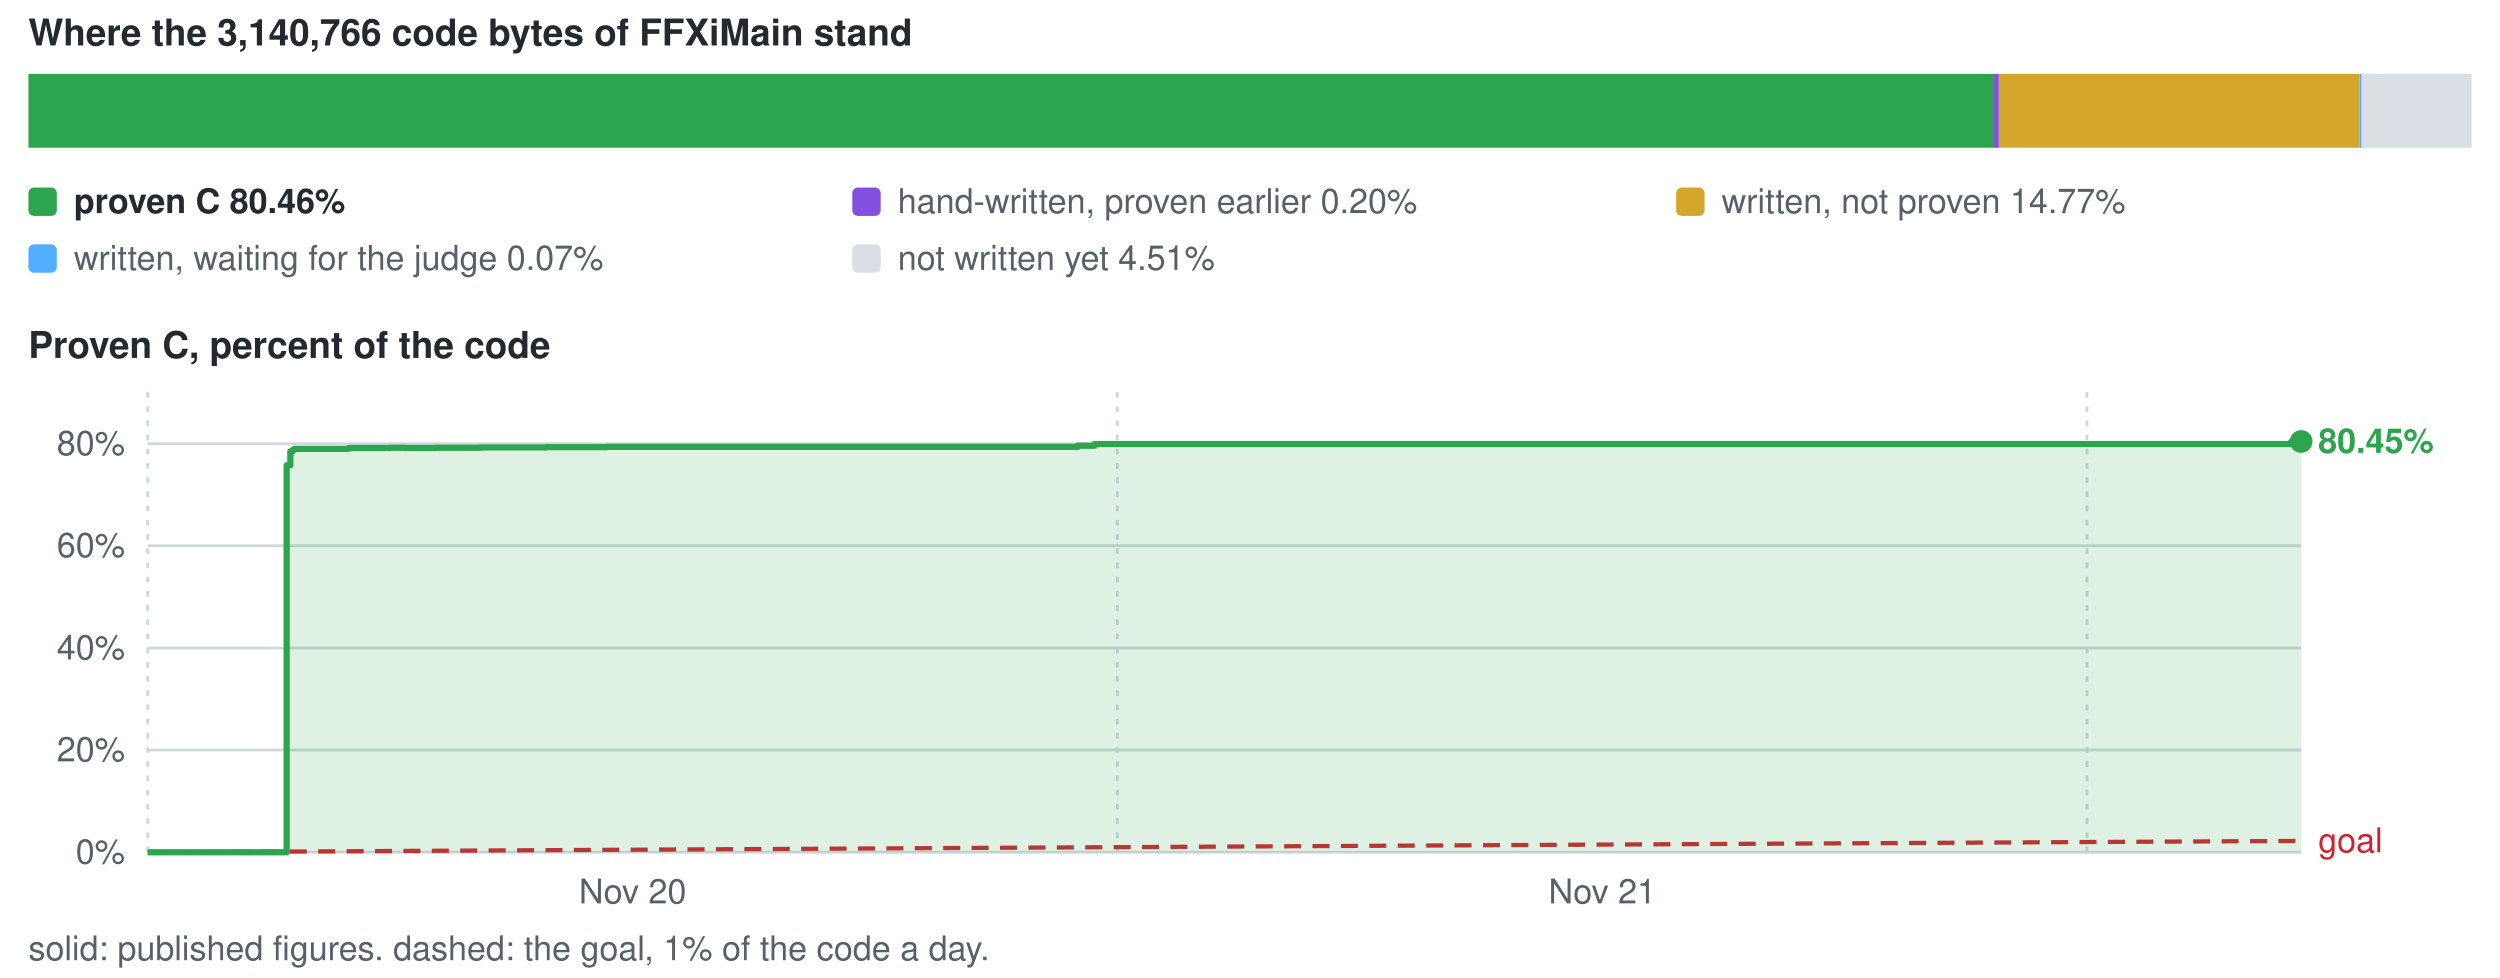
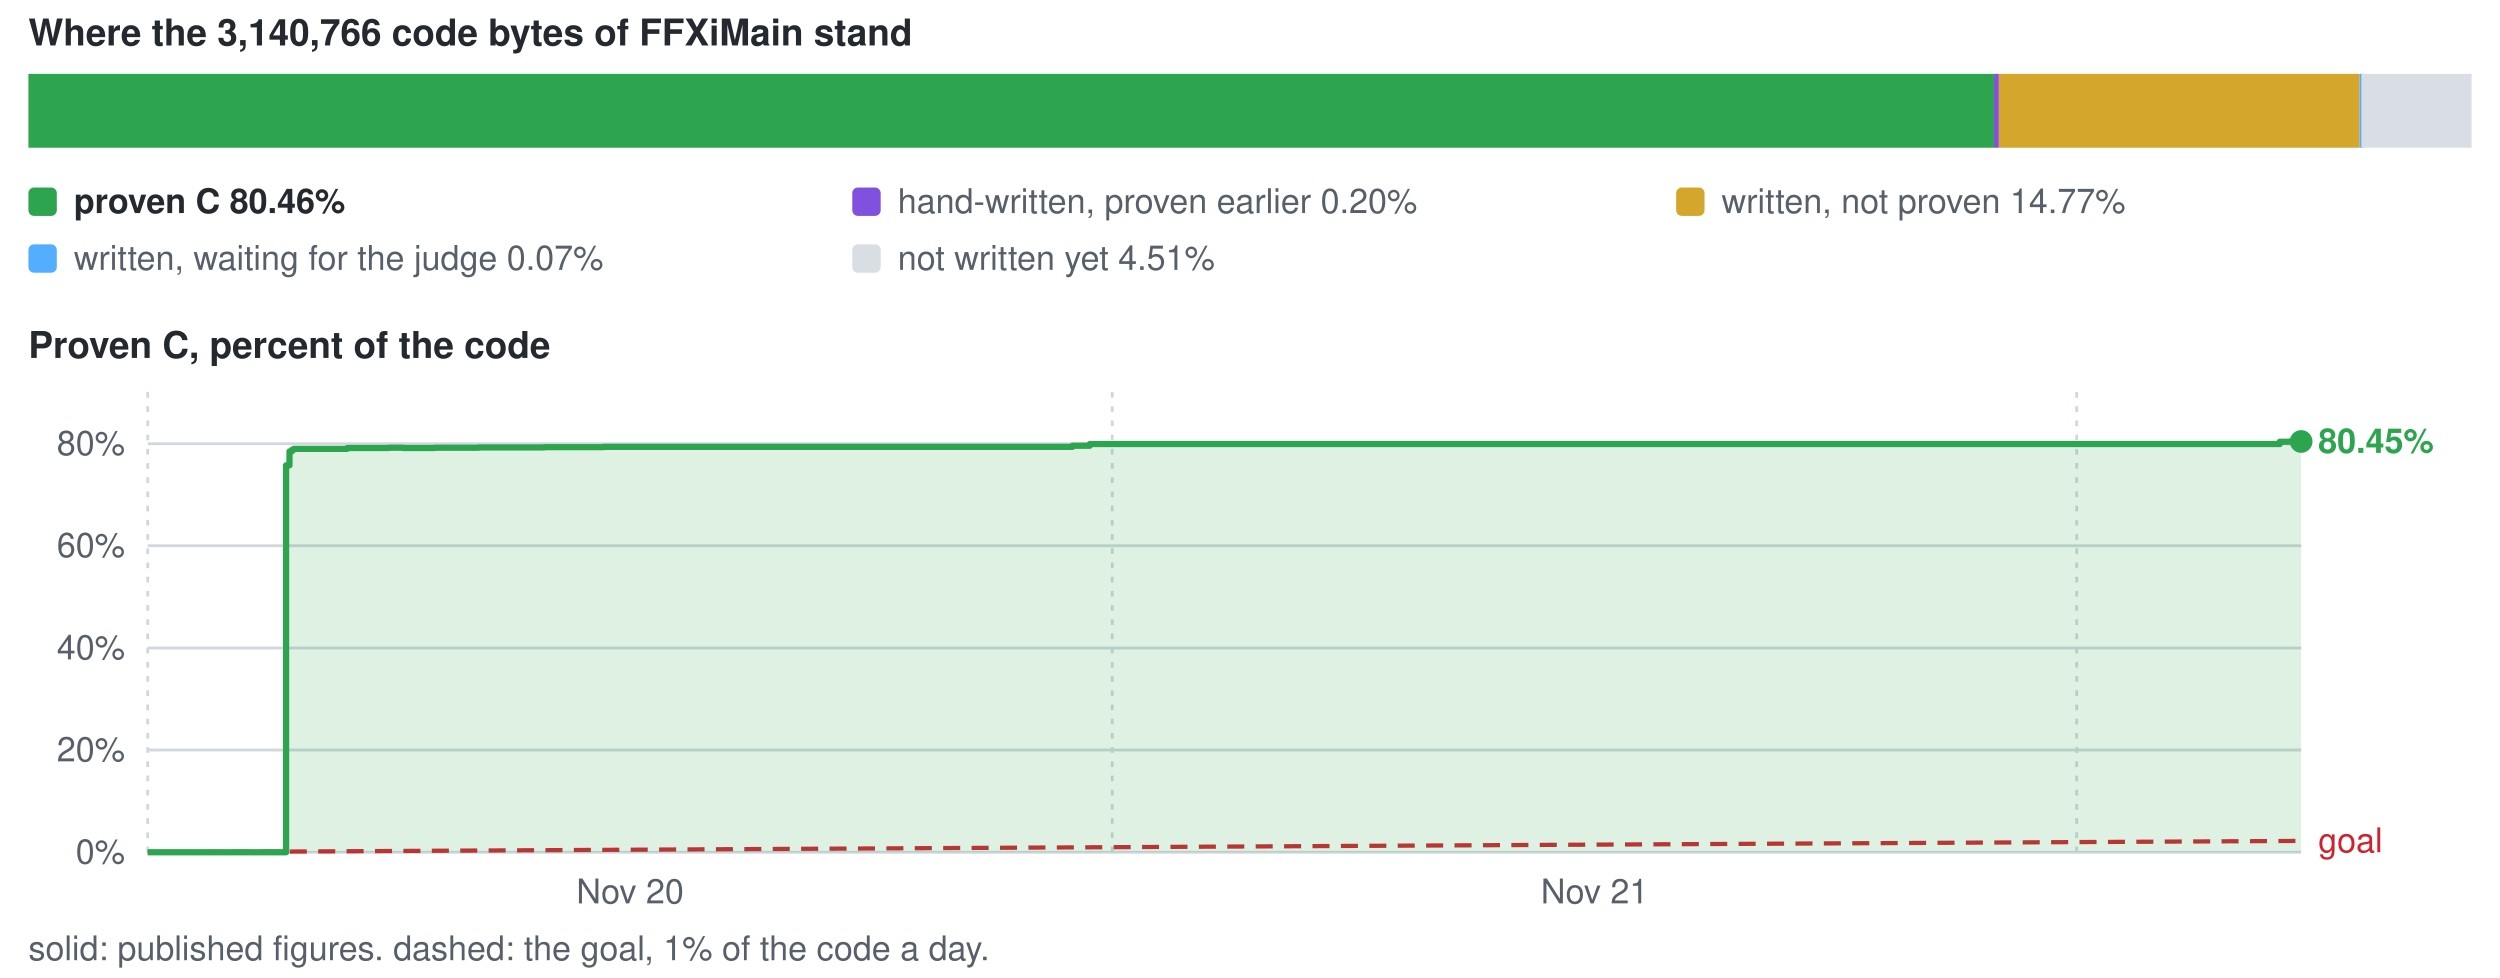
<svg xmlns="http://www.w3.org/2000/svg" viewBox="0 0 880 344" width="880" height="344" role="img" aria-label="conversion progress">
  <style>text{font-family:-apple-system,BlinkMacSystemFont,'Segoe UI',Helvetica,Arial,sans-serif;font-size:12px;fill:#57606a}.s{fill:#24292f;font-weight:600}.b{font-size:13px}</style>
  <text x="10" y="16" class="s b">Where the 3,140,766 code bytes of FFXiMain stand</text>
  <rect x="10.0" y="26" width="691.9" height="26" fill="#2da44e" />
  <rect x="701.9" y="26" width="1.7" height="26" fill="#8250df" />
  <rect x="703.6" y="26" width="127.0" height="26" fill="#d4a72c" />
  <rect x="830.6" y="26" width="1.5" height="26" fill="#54aeff" />
  <rect x="831.2" y="26" width="38.8" height="26" fill="#d8dee4" />
  <rect x="10" y="66" width="10" height="10" rx="2" fill="#2da44e" />
  <text x="26" y="75" class="s">proven C 80.46%</text>
  <rect x="300" y="66" width="10" height="10" rx="2" fill="#8250df" />
  <text x="316" y="75">hand-written, proven earlier 0.20%</text>
  <rect x="590" y="66" width="10" height="10" rx="2" fill="#d4a72c" />
  <text x="606" y="75">written, not proven 14.77%</text>
  <rect x="10" y="86" width="10" height="10" rx="2" fill="#54aeff" />
  <text x="26" y="95">written, waiting for the judge 0.07%</text>
  <rect x="300" y="86" width="10" height="10" rx="2" fill="#d8dee4" />
  <text x="316" y="95">not written yet 4.51%</text>
  <text x="10" y="126" class="s b">Proven C, percent of the code</text>
  <line x1="52" y1="300.0" x2="810" y2="300.0" stroke="#d0d7de" stroke-width="1" />
  <text x="44" y="304.0" text-anchor="end">0%</text>
  <line x1="52" y1="264.0" x2="810" y2="264.0" stroke="#d0d7de" stroke-width="1" />
  <text x="44" y="268.0" text-anchor="end">20%</text>
  <line x1="52" y1="228.1" x2="810" y2="228.1" stroke="#d0d7de" stroke-width="1" />
  <text x="44" y="232.1" text-anchor="end">40%</text>
  <line x1="52" y1="192.1" x2="810" y2="192.1" stroke="#d0d7de" stroke-width="1" />
  <text x="44" y="196.1" text-anchor="end">60%</text>
  <line x1="52" y1="156.2" x2="810" y2="156.2" stroke="#d0d7de" stroke-width="1" />
  <text x="44" y="160.2" text-anchor="end">80%</text>
  <line x1="52.0" y1="138" x2="52.0" y2="300" stroke="#d0d7de" stroke-width="1" stroke-dasharray="2 3" />
-   <text x="222.7" y="318" text-anchor="middle">Nov 20</text>
-   <line x1="393.3" y1="138" x2="393.3" y2="300" stroke="#d0d7de" stroke-width="1" stroke-dasharray="2 3" />
-   <text x="564.0" y="318" text-anchor="middle">Nov 21</text>
-   <line x1="734.6" y1="138" x2="734.6" y2="300" stroke="#d0d7de" stroke-width="1" stroke-dasharray="2 3" />
+   <text x="221.8" y="318" text-anchor="middle">Nov 20</text>
+   <line x1="391.5" y1="138" x2="391.5" y2="300" stroke="#d0d7de" stroke-width="1" stroke-dasharray="2 3" />
+   <text x="561.3" y="318" text-anchor="middle">Nov 21</text>
+   <line x1="731.0" y1="138" x2="731.0" y2="300" stroke="#d0d7de" stroke-width="1" stroke-dasharray="2 3" />
  <line x1="52.0" y1="300.0" x2="810.0" y2="296.0" stroke="#cf222e" stroke-width="1.5" stroke-dasharray="6 4" />
  <text x="816.0" y="300.0" style="fill:#cf222e">goal</text>
-   <path d="M52.0 300.0 H100.9 V163.8 H102.2 V158.9 H103.0 V158.4 H103.4 V158.3 H103.6 V158.0 H103.7 V158.0 H122.6 V157.7 H129.4 V157.7 H137.1 V157.6 H137.2 V157.6 H142.5 V157.7 H153.4 V157.6 H161.1 V157.6 H169.1 V157.5 H177.9 V157.5 H192.4 V157.4 H213.3 V157.3 H240.6 V157.3 H379.3 V156.9 H379.6 V156.9 H385.3 V156.3 H389.4 V156.3 H397.2 V156.3 H803.0 V156.3 H806.5 V155.5 H806.7 V155.5 H806.9 V155.5 H810.0 V155.4 V300.0 H52.0 Z" fill="#2da44e" fill-opacity="0.16" />
-   <path d="M52.0 300.0 H100.9 V163.8 H102.2 V158.9 H103.0 V158.4 H103.4 V158.3 H103.6 V158.0 H103.7 V158.0 H122.6 V157.7 H129.4 V157.7 H137.1 V157.6 H137.2 V157.6 H142.5 V157.7 H153.4 V157.6 H161.1 V157.6 H169.1 V157.5 H177.9 V157.5 H192.4 V157.4 H213.3 V157.3 H240.6 V157.3 H379.3 V156.9 H379.6 V156.9 H385.3 V156.3 H389.4 V156.3 H397.2 V156.3 H803.0 V156.3 H806.5 V155.5 H806.7 V155.5 H806.9 V155.5 H810.0 V155.4" fill="none" stroke="#2da44e" stroke-width="2.2" stroke-linejoin="round" />
+   <path d="M52.0 300.0 H100.7 V163.8 H101.9 V158.9 H102.7 V158.4 H103.1 V158.3 H103.4 V158.0 H103.4 V158.0 H122.2 V157.7 H129.0 V157.7 H136.7 V157.6 H136.7 V157.6 H142.0 V157.7 H152.9 V157.6 H160.5 V157.6 H168.5 V157.5 H177.3 V157.5 H191.6 V157.4 H212.5 V157.3 H239.6 V157.3 H377.5 V156.9 H377.9 V156.9 H383.6 V156.3 H387.7 V156.3 H395.4 V156.3 H799.0 V156.3 H802.5 V155.5 H802.7 V155.5 H802.9 V155.5 H806.0 V155.4 H810.0 V155.4 V300.0 H52.0 Z" fill="#2da44e" fill-opacity="0.16" />
+   <path d="M52.0 300.0 H100.7 V163.8 H101.9 V158.9 H102.7 V158.4 H103.1 V158.3 H103.4 V158.0 H103.4 V158.0 H122.2 V157.7 H129.0 V157.7 H136.7 V157.6 H136.7 V157.6 H142.0 V157.7 H152.9 V157.6 H160.5 V157.6 H168.5 V157.5 H177.3 V157.5 H191.6 V157.4 H212.5 V157.3 H239.6 V157.3 H377.5 V156.9 H377.9 V156.9 H383.6 V156.3 H387.7 V156.3 H395.4 V156.3 H799.0 V156.3 H802.5 V155.5 H802.7 V155.5 H802.9 V155.5 H806.0 V155.4 H810.0 V155.4" fill="none" stroke="#2da44e" stroke-width="2.2" stroke-linejoin="round" />
  <circle cx="810.0" cy="155.4" r="4" fill="#2da44e" />
  <text x="816.0" y="159.4" class="s" style="fill:#2da44e">80.45%</text>
  <text x="10" y="338">solid: published figures. dashed: the goal, 1% of the code a day.</text>
</svg>
